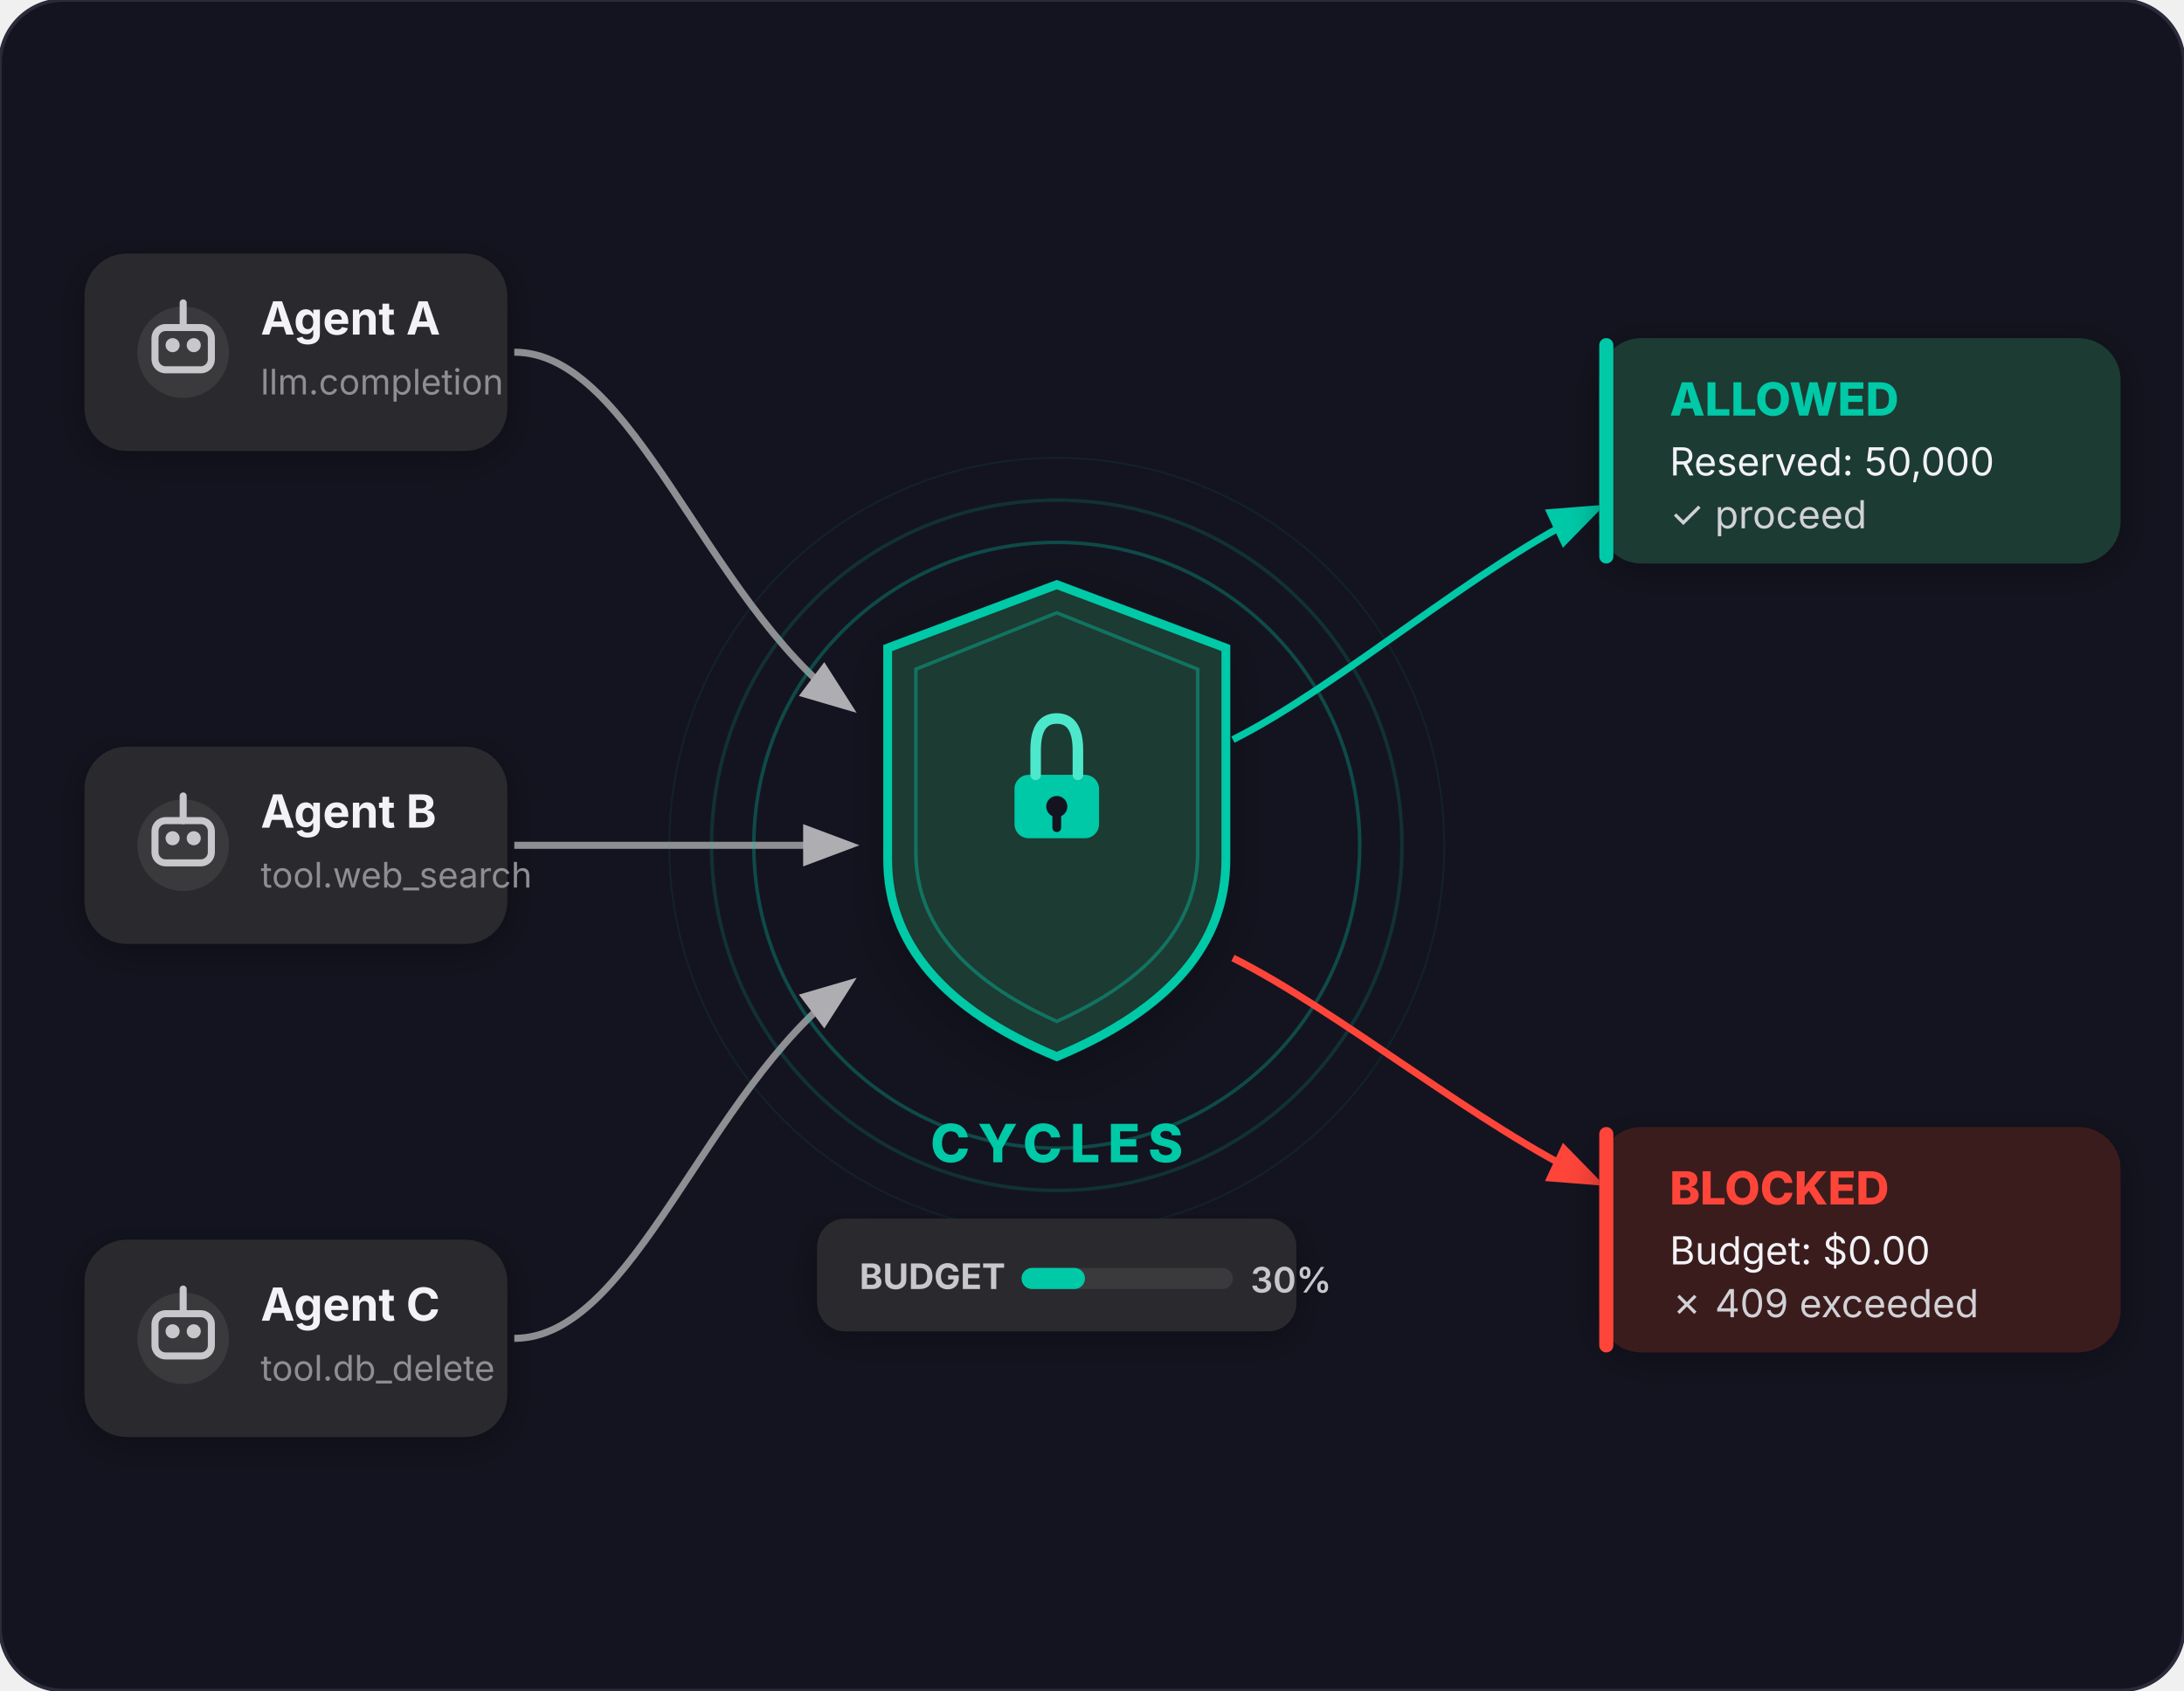
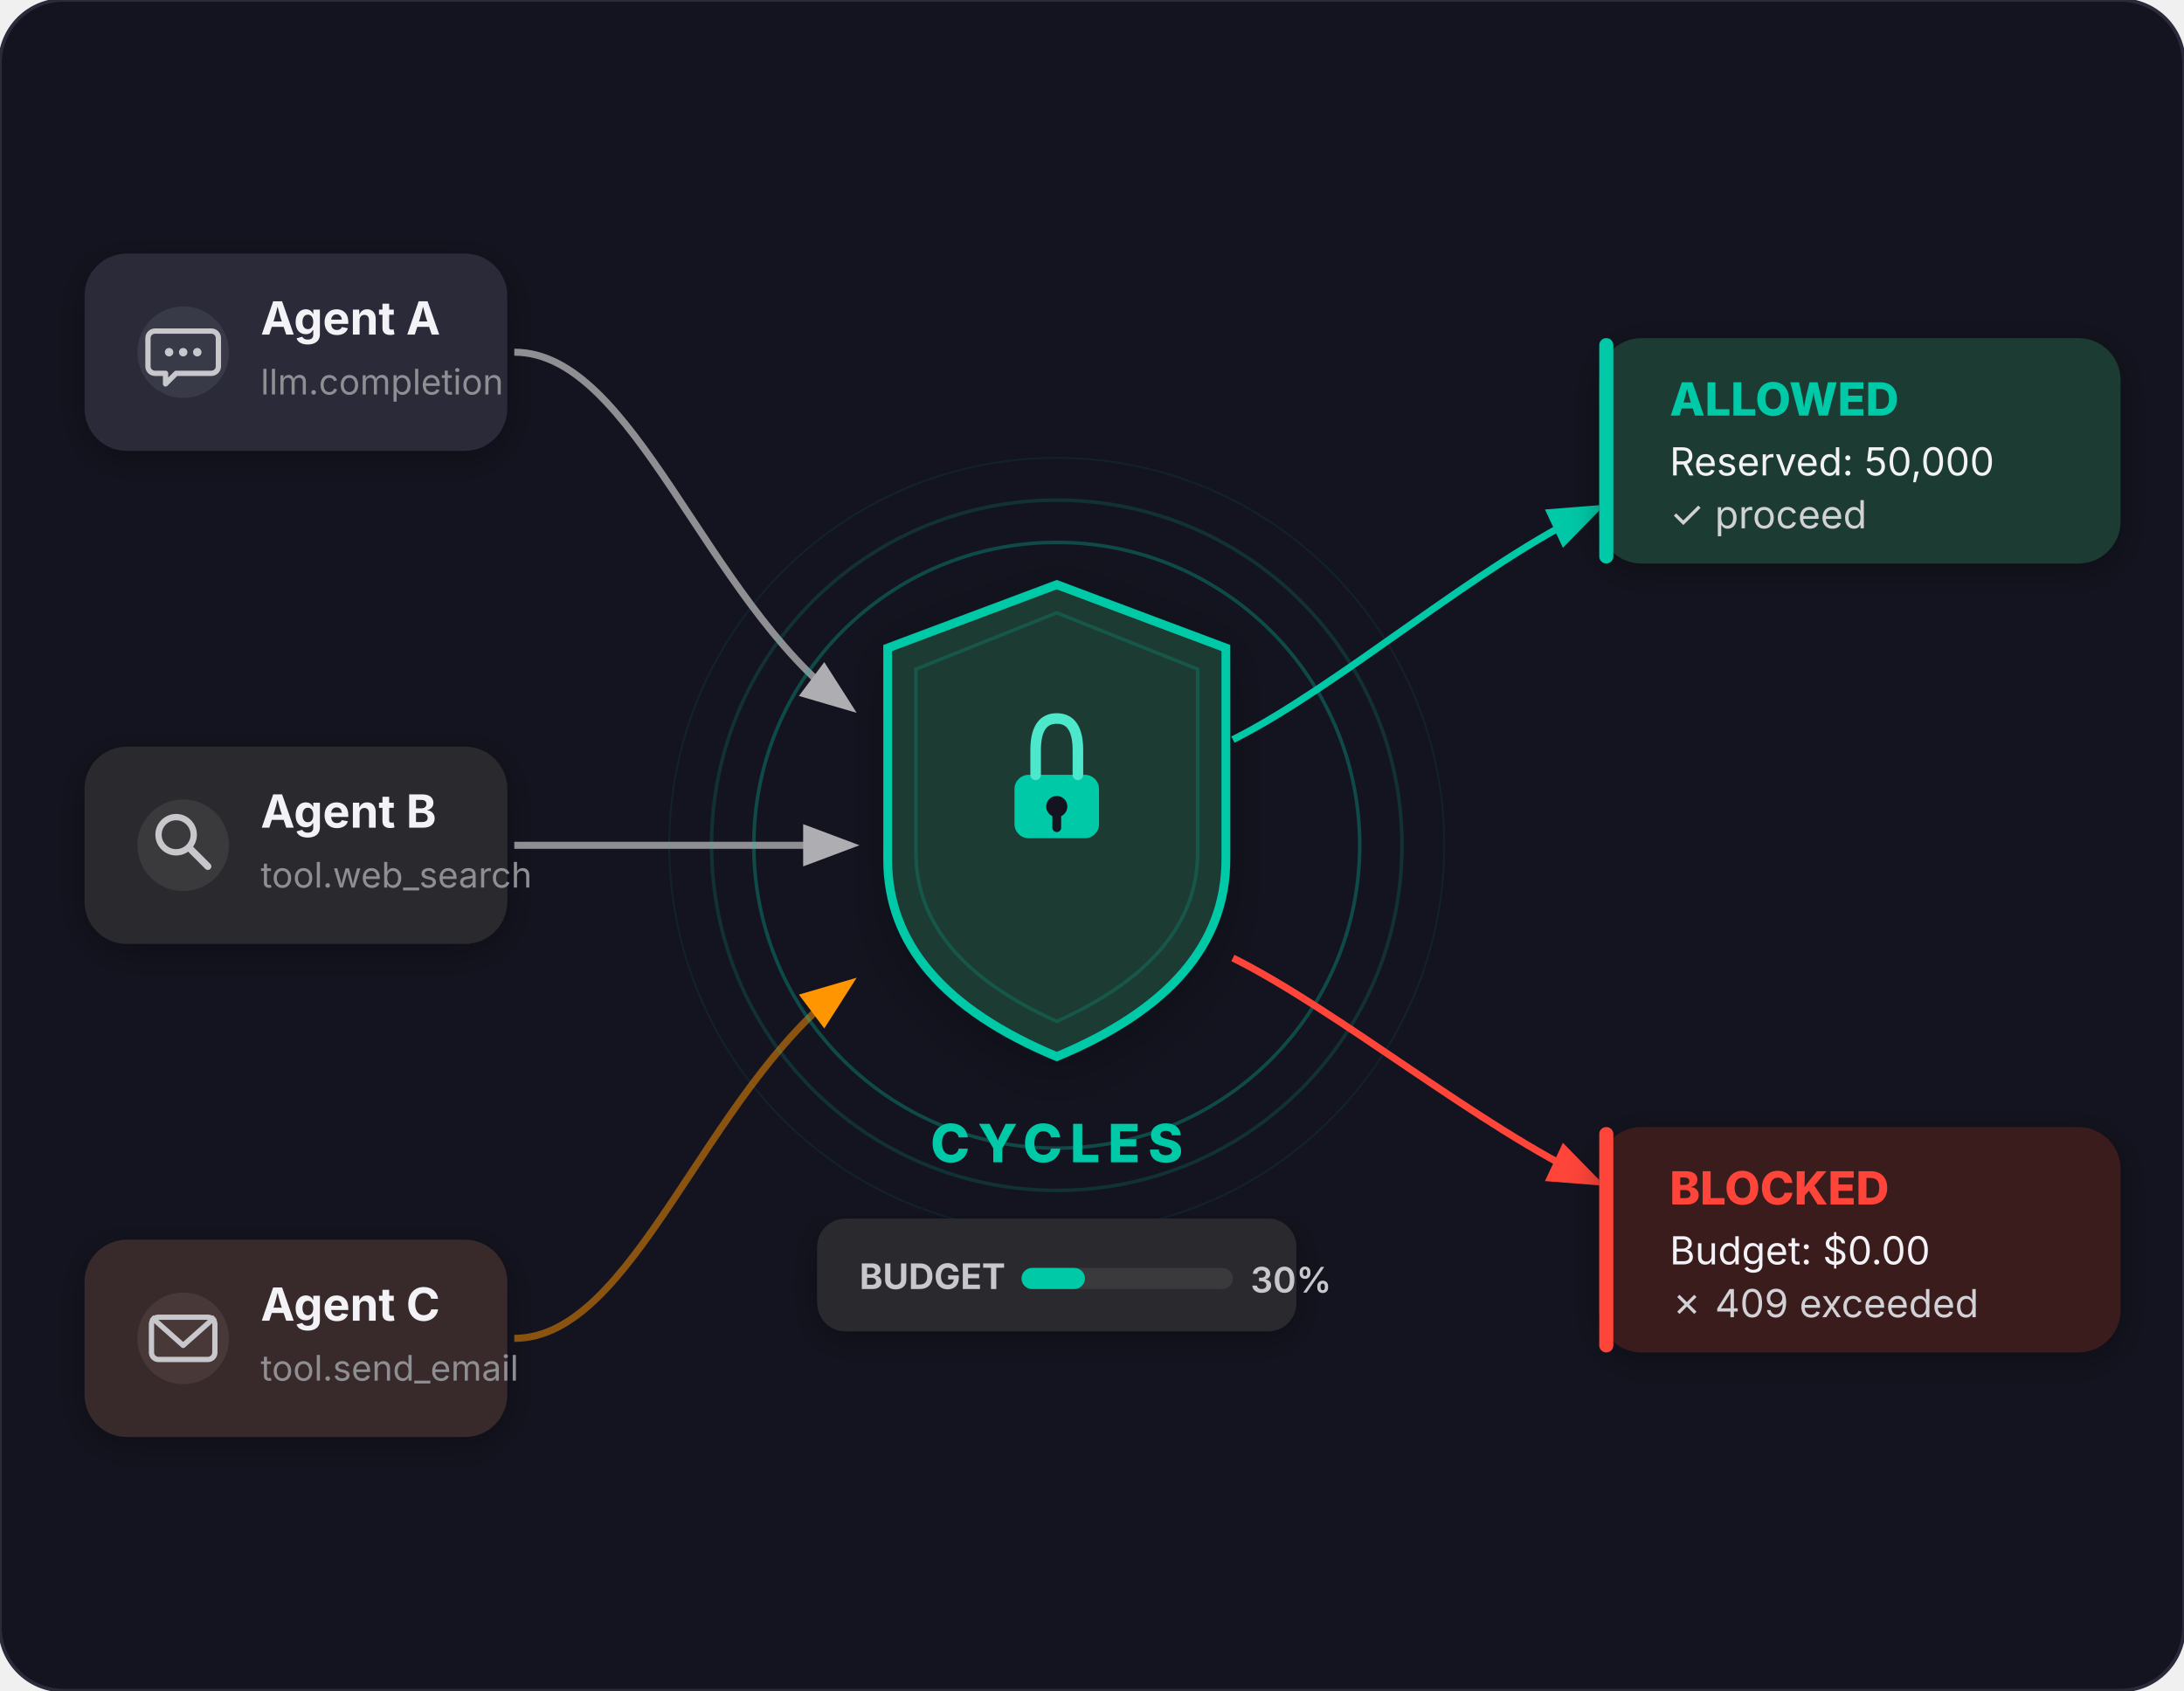
<svg xmlns="http://www.w3.org/2000/svg" viewBox="0 0 620 480" width="620" height="480">
  <style>
    @media (prefers-reduced-motion: reduce) {
      .flow-dot, .glow-animated { display: none; }
    }
  </style>
  <defs>
    <filter id="shadow" x="-10%" y="-10%" width="120%" height="140%">
      <feDropShadow dx="0" dy="2" stdDeviation="5" flood-color="#00000050" />
    </filter>
    <filter id="shadow-lg" x="-10%" y="-10%" width="120%" height="150%">
      <feDropShadow dx="0" dy="4" stdDeviation="8" flood-color="#00000040" />
    </filter>
    <marker id="arr-teal" markerWidth="8" markerHeight="8" refX="6" refY="3" orient="auto">
      <path d="M0,0 L0,6 L8,3 z" fill="#00C9A7" />
    </marker>
    <marker id="arr-red" markerWidth="8" markerHeight="8" refX="6" refY="3" orient="auto">
      <path d="M0,0 L0,6 L8,3 z" fill="#FF453A" />
    </marker>
    <marker id="arr-gray" markerWidth="8" markerHeight="8" refX="6" refY="3" orient="auto">
      <path d="M0,0 L0,6 L8,3 z" fill="#AEAEB2" />
    </marker>
+     <marker id="arr-orange" markerWidth="8" markerHeight="8" refX="6" refY="3" orient="auto">
+       <path d="M0,0 L0,6 L8,3 z" fill="#FF9500" />
+     </marker>
  </defs>
  <rect x="0" y="0" width="620" height="480" rx="18" fill="#141420" stroke="#2A2A3A" stroke-width="1" />
-   <rect x="24" y="72" width="120" height="56" rx="12" fill="#2C2C2E" filter="url(#shadow)" />
-   <circle cx="52" cy="100" r="13" fill="#3A3A3C" />
-   <rect x="44" y="93" width="16" height="12" rx="3" fill="none" stroke="#C7C7CC" stroke-width="2" />
-   <circle cx="49" cy="98" r="2" fill="#C7C7CC" />
-   <circle cx="55" cy="98" r="2" fill="#C7C7CC" />
-   <line x1="52" y1="86" x2="52" y2="93" stroke="#C7C7CC" stroke-width="2" stroke-linecap="round" />
+   <rect x="24" y="72" width="120" height="56" rx="12" fill="#2A2C38" filter="url(#shadow)" />
+   <circle cx="52" cy="100" r="13" fill="#383A48" />
+   <path d="M44 94 h16 a2 2 0 0 1 2 2 v8 a2 2 0 0 1-2 2 h-10 l-3 3 v-3 h-3 a2 2 0 0 1-2-2 v-8 a2 2 0 0 1 2-2 z" fill="none" stroke="#C7C7CC" stroke-width="1.5" stroke-linejoin="round" />
+   <circle cx="48" cy="100" r="1.2" fill="#C7C7CC" />
+   <circle cx="52" cy="100" r="1.2" fill="#C7C7CC" />
+   <circle cx="56" cy="100" r="1.2" fill="#C7C7CC" />
  <text x="74" y="95" font-size="13" font-weight="700" fill="#F2F2F7" font-family="-apple-system,system-ui,sans-serif">Agent A</text>
  <text x="74" y="112" font-size="10" fill="#8E8E93" font-family="-apple-system,system-ui,sans-serif">llm.completion</text>
+   <rect x="24" y="72" width="120" height="56" rx="12" fill="#FFFFFF" opacity="0" class="flow-dot">
+     <animate attributeName="opacity" dur="8s" repeatCount="indefinite" values="0;0;0.25;0;0" keyTimes="0;0.01;0.04;0.08;1" />
+   </rect>
  <rect x="24" y="212" width="120" height="56" rx="12" fill="#2C2C2E" filter="url(#shadow)" />
  <circle cx="52" cy="240" r="13" fill="#3A3A3C" />
-   <rect x="44" y="233" width="16" height="12" rx="3" fill="none" stroke="#C7C7CC" stroke-width="2" />
-   <circle cx="49" cy="238" r="2" fill="#C7C7CC" />
-   <circle cx="55" cy="238" r="2" fill="#C7C7CC" />
-   <line x1="52" y1="226" x2="52" y2="233" stroke="#C7C7CC" stroke-width="2" stroke-linecap="round" />
+   <circle cx="50" cy="237" r="5" fill="none" stroke="#C7C7CC" stroke-width="1.8" />
+   <line x1="54" y1="241" x2="59" y2="246" stroke="#C7C7CC" stroke-width="2" stroke-linecap="round" />
  <text x="74" y="235" font-size="13" font-weight="700" fill="#F2F2F7" font-family="-apple-system,system-ui,sans-serif">Agent B</text>
  <text x="74" y="252" font-size="10" fill="#8E8E93" font-family="-apple-system,system-ui,sans-serif">tool.web_search</text>
-   <rect x="24" y="352" width="120" height="56" rx="12" fill="#2C2C2E" filter="url(#shadow)" />
-   <circle cx="52" cy="380" r="13" fill="#3A3A3C" />
-   <rect x="44" y="373" width="16" height="12" rx="3" fill="none" stroke="#C7C7CC" stroke-width="2" />
-   <circle cx="49" cy="378" r="2" fill="#C7C7CC" />
-   <circle cx="55" cy="378" r="2" fill="#C7C7CC" />
-   <line x1="52" y1="366" x2="52" y2="373" stroke="#C7C7CC" stroke-width="2" stroke-linecap="round" />
+   <rect x="24" y="212" width="120" height="56" rx="12" fill="#FFFFFF" opacity="0" class="flow-dot">
+     <animate attributeName="opacity" dur="8s" repeatCount="indefinite" values="0;0;0.25;0;0" keyTimes="0;0.05;0.08;0.12;1" />
+   </rect>
+   <rect x="24" y="352" width="120" height="56" rx="12" fill="#382A2A" filter="url(#shadow)" />
+   <circle cx="52" cy="380" r="13" fill="#483838" />
+   <rect x="43" y="374" width="18" height="12" rx="2" fill="none" stroke="#C7C7CC" stroke-width="1.5" />
+   <polyline points="43,374 52,382 61,374" fill="none" stroke="#C7C7CC" stroke-width="1.5" stroke-linejoin="round" />
  <text x="74" y="375" font-size="13" font-weight="700" fill="#F2F2F7" font-family="-apple-system,system-ui,sans-serif">Agent C</text>
-   <text x="74" y="392" font-size="10" fill="#8E8E93" font-family="-apple-system,system-ui,sans-serif">tool.db_delete</text>
+   <text x="74" y="392" font-size="10" fill="#8E8E93" font-family="-apple-system,system-ui,sans-serif">tool.send_email</text>
+   <rect x="24" y="352" width="120" height="56" rx="12" fill="#FFFFFF" opacity="0" class="flow-dot">
+     <animate attributeName="opacity" dur="8s" repeatCount="indefinite" values="0;0;0.25;0;0" keyTimes="0;0.10;0.13;0.17;1" />
+   </rect>
  <path id="path-a" d="M146 100 C180 100, 200 170, 240 200" fill="none" stroke="#8E8E93" stroke-width="2" marker-end="url(#arr-gray)" />
  <path id="path-b" d="M146 240 C190 240, 210 240, 240 240" fill="none" stroke="#8E8E93" stroke-width="2" marker-end="url(#arr-gray)" />
-   <path id="path-c" d="M146 380 C180 380, 200 310, 240 280" fill="none" stroke="#8E8E93" stroke-width="2" marker-end="url(#arr-gray)" />
+   <path id="path-c" d="M146 380 C180 380, 200 310, 240 280" fill="none" stroke="#FF9500" stroke-width="2" stroke-opacity="0.5" marker-end="url(#arr-orange)" />
  <circle r="3.5" fill="#8E8E93" opacity="0" class="flow-dot">
    <animateMotion dur="8s" repeatCount="indefinite" keyPoints="0;0;1;1;1" keyTimes="0;0.01;0.25;0.375;1" calcMode="linear">
      <mpath href="#path-a" />
    </animateMotion>
    <animate attributeName="opacity" dur="8s" repeatCount="indefinite" values="0;0;0.9;0.9;0;0" keyTimes="0;0.01;0.06;0.3;0.375;1" />
  </circle>
  <circle r="3.5" fill="#8E8E93" opacity="0" class="flow-dot">
    <animateMotion dur="8s" repeatCount="indefinite" keyPoints="0;0;1;1;1" keyTimes="0;0.05;0.3;0.425;1" calcMode="linear">
      <mpath href="#path-b" />
    </animateMotion>
    <animate attributeName="opacity" dur="8s" repeatCount="indefinite" values="0;0;0.9;0.9;0;0" keyTimes="0;0.05;0.1;0.35;0.425;1" />
  </circle>
-   <circle r="3.5" fill="#8E8E93" opacity="0" class="flow-dot">
+   <circle r="3.5" fill="#FF9500" opacity="0" class="flow-dot">
    <animateMotion dur="8s" repeatCount="indefinite" keyPoints="0;0;1;1;1" keyTimes="0;0.1;0.35;0.475;1" calcMode="linear">
      <mpath href="#path-c" />
    </animateMotion>
    <animate attributeName="opacity" dur="8s" repeatCount="indefinite" values="0;0;0.9;0.9;0;0" keyTimes="0;0.1;0.15;0.4;0.475;1" />
  </circle>
  <circle cx="300" cy="240" r="86" fill="none" stroke="#00C9A7" stroke-width="1" opacity="0.30" class="glow-animated">
    <animate attributeName="opacity" dur="8s" repeatCount="indefinite" values="0.30;0.30;0.50;0.30;0.30" keyTimes="0;0.3;0.45;0.6;1" />
    <animate attributeName="r" dur="8s" repeatCount="indefinite" values="86;86;89;86;86" keyTimes="0;0.3;0.45;0.6;1" />
  </circle>
  <circle cx="300" cy="240" r="98" fill="none" stroke="#00C9A7" stroke-width="1" opacity="0.16" class="glow-animated">
    <animate attributeName="opacity" dur="8s" repeatCount="indefinite" values="0.16;0.16;0.30;0.16;0.16" keyTimes="0;0.35;0.5;0.65;1" />
    <animate attributeName="r" dur="8s" repeatCount="indefinite" values="98;98;102;98;98" keyTimes="0;0.35;0.5;0.65;1" />
  </circle>
  <circle cx="300" cy="240" r="110" fill="none" stroke="#00C9A7" stroke-width="0.5" opacity="0.08" class="glow-animated">
    <animate attributeName="opacity" dur="8s" repeatCount="indefinite" values="0.08;0.08;0.18;0.08;0.08" keyTimes="0;0.4;0.55;0.7;1" />
    <animate attributeName="r" dur="8s" repeatCount="indefinite" values="110;110;114;110;110" keyTimes="0;0.4;0.55;0.7;1" />
  </circle>
  <path d="M300 166 L348 184 L348 244 Q348 280 300 300 Q252 280 252 244 L252 184 Z" fill="#1A3A32" stroke="#00C9A7" stroke-width="2.5" filter="url(#shadow-lg)">
    <animate attributeName="stroke-width" dur="8s" repeatCount="indefinite" values="2.5;2.5;3.5;2.5;2.5" keyTimes="0;0.35;0.5;0.65;1" />
  </path>
-   <path d="M300 174 L340 190 L340 242 Q340 272 300 290 Q260 272 260 242 L260 190 Z" fill="none" stroke="#00C9A7" stroke-width="1" opacity="0.4" />
+   <path d="M300 174 L340 190 L340 242 Q340 272 300 290 Q260 272 260 242 L260 190 Z" fill="none" stroke="#00C9A7" stroke-width="1" opacity="0.2" class="glow-animated">
+     <animate attributeName="opacity" dur="8s" repeatCount="indefinite" values="0.2;0.2;0.6;0.25;0.6;0.25;0.6;0.2;0.2" keyTimes="0;0.30;0.36;0.42;0.48;0.54;0.60;0.65;1" />
+     <animate attributeName="stroke-width" dur="8s" repeatCount="indefinite" values="1;1;2;1;2;1;2;1;1" keyTimes="0;0.30;0.36;0.42;0.48;0.54;0.60;0.65;1" />
+   </path>
  <rect x="288" y="220" width="24" height="18" rx="4" fill="#00C9A7" />
  <path d="M294 220 L294 213 Q294 204 300 204 Q306 204 306 213 L306 220" fill="none" stroke="#4DE8CC" stroke-width="3" stroke-linecap="round" />
  <circle cx="300" cy="229" r="3" fill="#141420" />
  <line x1="300" y1="231" x2="300" y2="235" stroke="#141420" stroke-width="2.5" stroke-linecap="round" />
  <text x="300" y="330" text-anchor="middle" font-size="15" font-weight="800" fill="#00C9A7" font-family="-apple-system,system-ui,sans-serif" letter-spacing="0.15em">CYCLES</text>
  <rect x="232" y="346" width="136" height="32" rx="8" fill="#2C2C2E" filter="url(#shadow)" />
  <text x="244" y="366" font-size="10" font-weight="700" fill="#C7C7CC" font-family="-apple-system,system-ui,sans-serif">BUDGET</text>
  <rect x="290" y="360" width="60" height="6" rx="3" fill="#3A3A3C" />
  <rect x="290" y="360" width="18" height="6" rx="3" fill="#00C9A7">
    <animate attributeName="width" dur="8s" repeatCount="indefinite" values="18;18;48;54;54;18;18" keyTimes="0;0.25;0.55;0.70;0.85;0.875;1" />
    <animate attributeName="fill" dur="8s" repeatCount="indefinite" values="#00C9A7;#00C9A7;#00C9A7;#FF9500;#FF9500;#00C9A7;#00C9A7" keyTimes="0;0.25;0.55;0.70;0.85;0.875;1" />
  </rect>
  <text x="355" y="367" font-size="10" fill="#C7C7CC" font-family="-apple-system,system-ui,sans-serif" font-weight="600" opacity="1">30%
    <animate attributeName="opacity" dur="8s" repeatCount="indefinite" values="1;1;0;0;0;1;1" keyTimes="0;0.35;0.40;0.85;0.875;0.88;1" />
  </text>
  <text x="355" y="367" font-size="10" fill="#C7C7CC" font-family="-apple-system,system-ui,sans-serif" font-weight="600" opacity="0">55%
    <animate attributeName="opacity" dur="8s" repeatCount="indefinite" values="0;0;1;0;0;0;0" keyTimes="0;0.40;0.45;0.55;0.85;0.875;1" />
  </text>
  <text x="355" y="367" font-size="10" fill="#C7C7CC" font-family="-apple-system,system-ui,sans-serif" font-weight="600" opacity="0">80%
    <animate attributeName="opacity" dur="8s" repeatCount="indefinite" values="0;0;1;0;0;0;0" keyTimes="0;0.55;0.58;0.68;0.85;0.875;1" />
  </text>
  <text x="355" y="367" font-size="10" fill="#FF9500" font-family="-apple-system,system-ui,sans-serif" font-weight="600" opacity="0">90%
    <animate attributeName="opacity" dur="8s" repeatCount="indefinite" values="0;0;1;1;0;0;0" keyTimes="0;0.68;0.72;0.85;0.875;0.88;1" />
  </text>
  <path id="path-allowed" d="M350 210 C380 195, 420 160, 452 145" fill="none" stroke="#00C9A7" stroke-width="2" marker-end="url(#arr-teal)" />
  <circle r="3.5" fill="#00C9A7" opacity="0" class="flow-dot">
    <animateMotion dur="8s" repeatCount="indefinite" keyPoints="0;0;1;1;1" keyTimes="0;0.5;0.7;0.8;1" calcMode="linear">
      <mpath href="#path-allowed" />
    </animateMotion>
    <animate attributeName="opacity" dur="8s" repeatCount="indefinite" values="0;0;0.9;0.9;0;0" keyTimes="0;0.5;0.55;0.75;0.8;1" />
  </circle>
  <rect x="454" y="96" width="148" height="64" rx="12" fill="#1A3A32" filter="url(#shadow)" />
+   <rect x="454" y="96" width="148" height="64" rx="12" fill="#00C9A7" opacity="0" class="flow-dot">
+     <animate attributeName="opacity" dur="8s" repeatCount="indefinite" values="0;0;0.3;0;0" keyTimes="0;0.70;0.74;0.80;1" />
+   </rect>
  <rect x="454" y="96" width="4" height="64" rx="2" fill="#00C9A7" />
  <text x="474" y="118" font-size="13" font-weight="800" fill="#00C9A7" font-family="-apple-system,system-ui,sans-serif">ALLOWED</text>
  <text x="474" y="135" font-size="11" fill="#F2F2F7" font-family="-apple-system,system-ui,sans-serif">Reserved: 50,000</text>
  <text x="474" y="150" font-size="11" fill="#D1D1D6" font-family="-apple-system,system-ui,sans-serif">✓ proceed</text>
  <path id="path-blocked" d="M350 272 C380 287, 420 320, 452 335" fill="none" stroke="#FF453A" stroke-width="2" marker-end="url(#arr-red)" />
  <circle r="3.5" fill="#FF453A" opacity="0" class="flow-dot">
    <animateMotion dur="8s" repeatCount="indefinite" keyPoints="0;0;1;1;1" keyTimes="0;0.55;0.75;0.85;1" calcMode="linear">
      <mpath href="#path-blocked" />
    </animateMotion>
    <animate attributeName="opacity" dur="8s" repeatCount="indefinite" values="0;0;0.9;0.9;0;0" keyTimes="0;0.55;0.6;0.8;0.85;1" />
  </circle>
  <rect x="454" y="320" width="148" height="64" rx="12" fill="#3A1A1A" filter="url(#shadow)" />
+   <rect x="454" y="320" width="148" height="64" rx="12" fill="#FF453A" opacity="0" class="flow-dot">
+     <animate attributeName="opacity" dur="8s" repeatCount="indefinite" values="0;0;0.3;0;0" keyTimes="0;0.75;0.79;0.85;1" />
+   </rect>
  <rect x="454" y="320" width="4" height="64" rx="2" fill="#FF453A" />
  <text x="474" y="342" font-size="13" font-weight="800" fill="#FF453A" font-family="-apple-system,system-ui,sans-serif">BLOCKED</text>
  <text x="474" y="359" font-size="11" fill="#F2F2F7" font-family="-apple-system,system-ui,sans-serif">Budget: $0.00</text>
  <text x="474" y="374" font-size="11" fill="#D1D1D6" font-family="-apple-system,system-ui,sans-serif">✗ 409 exceeded</text>
</svg>
